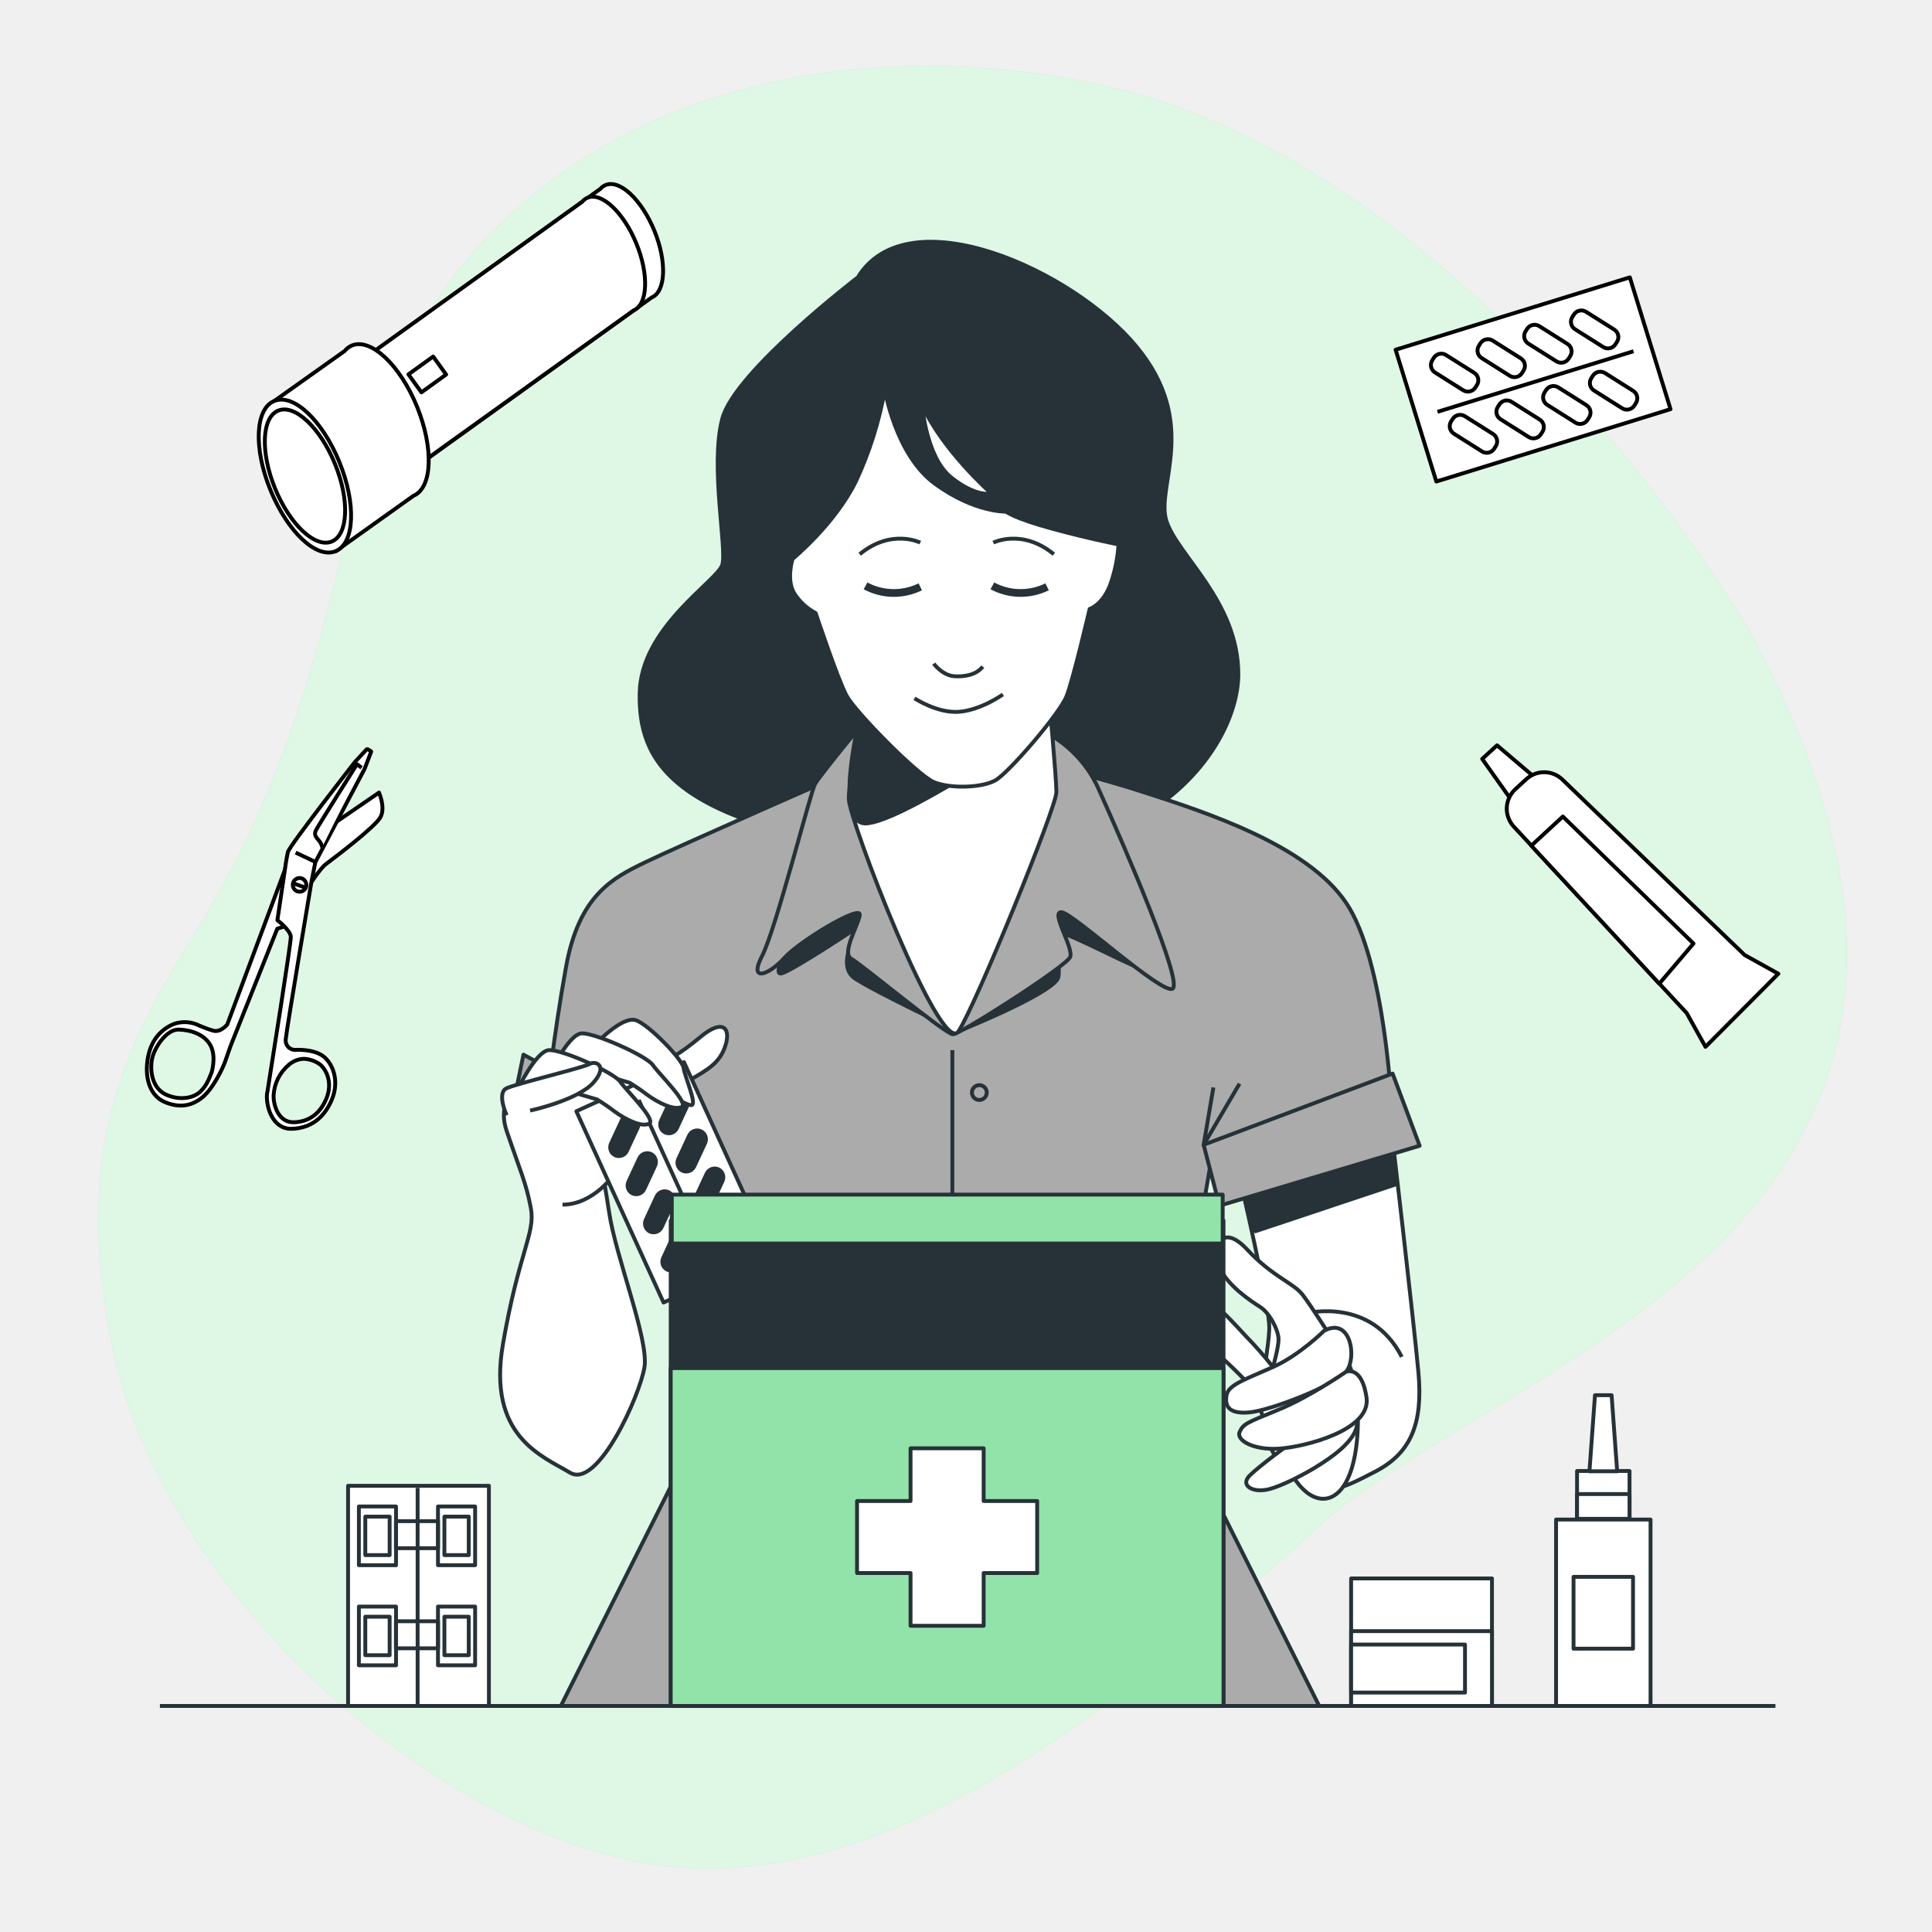
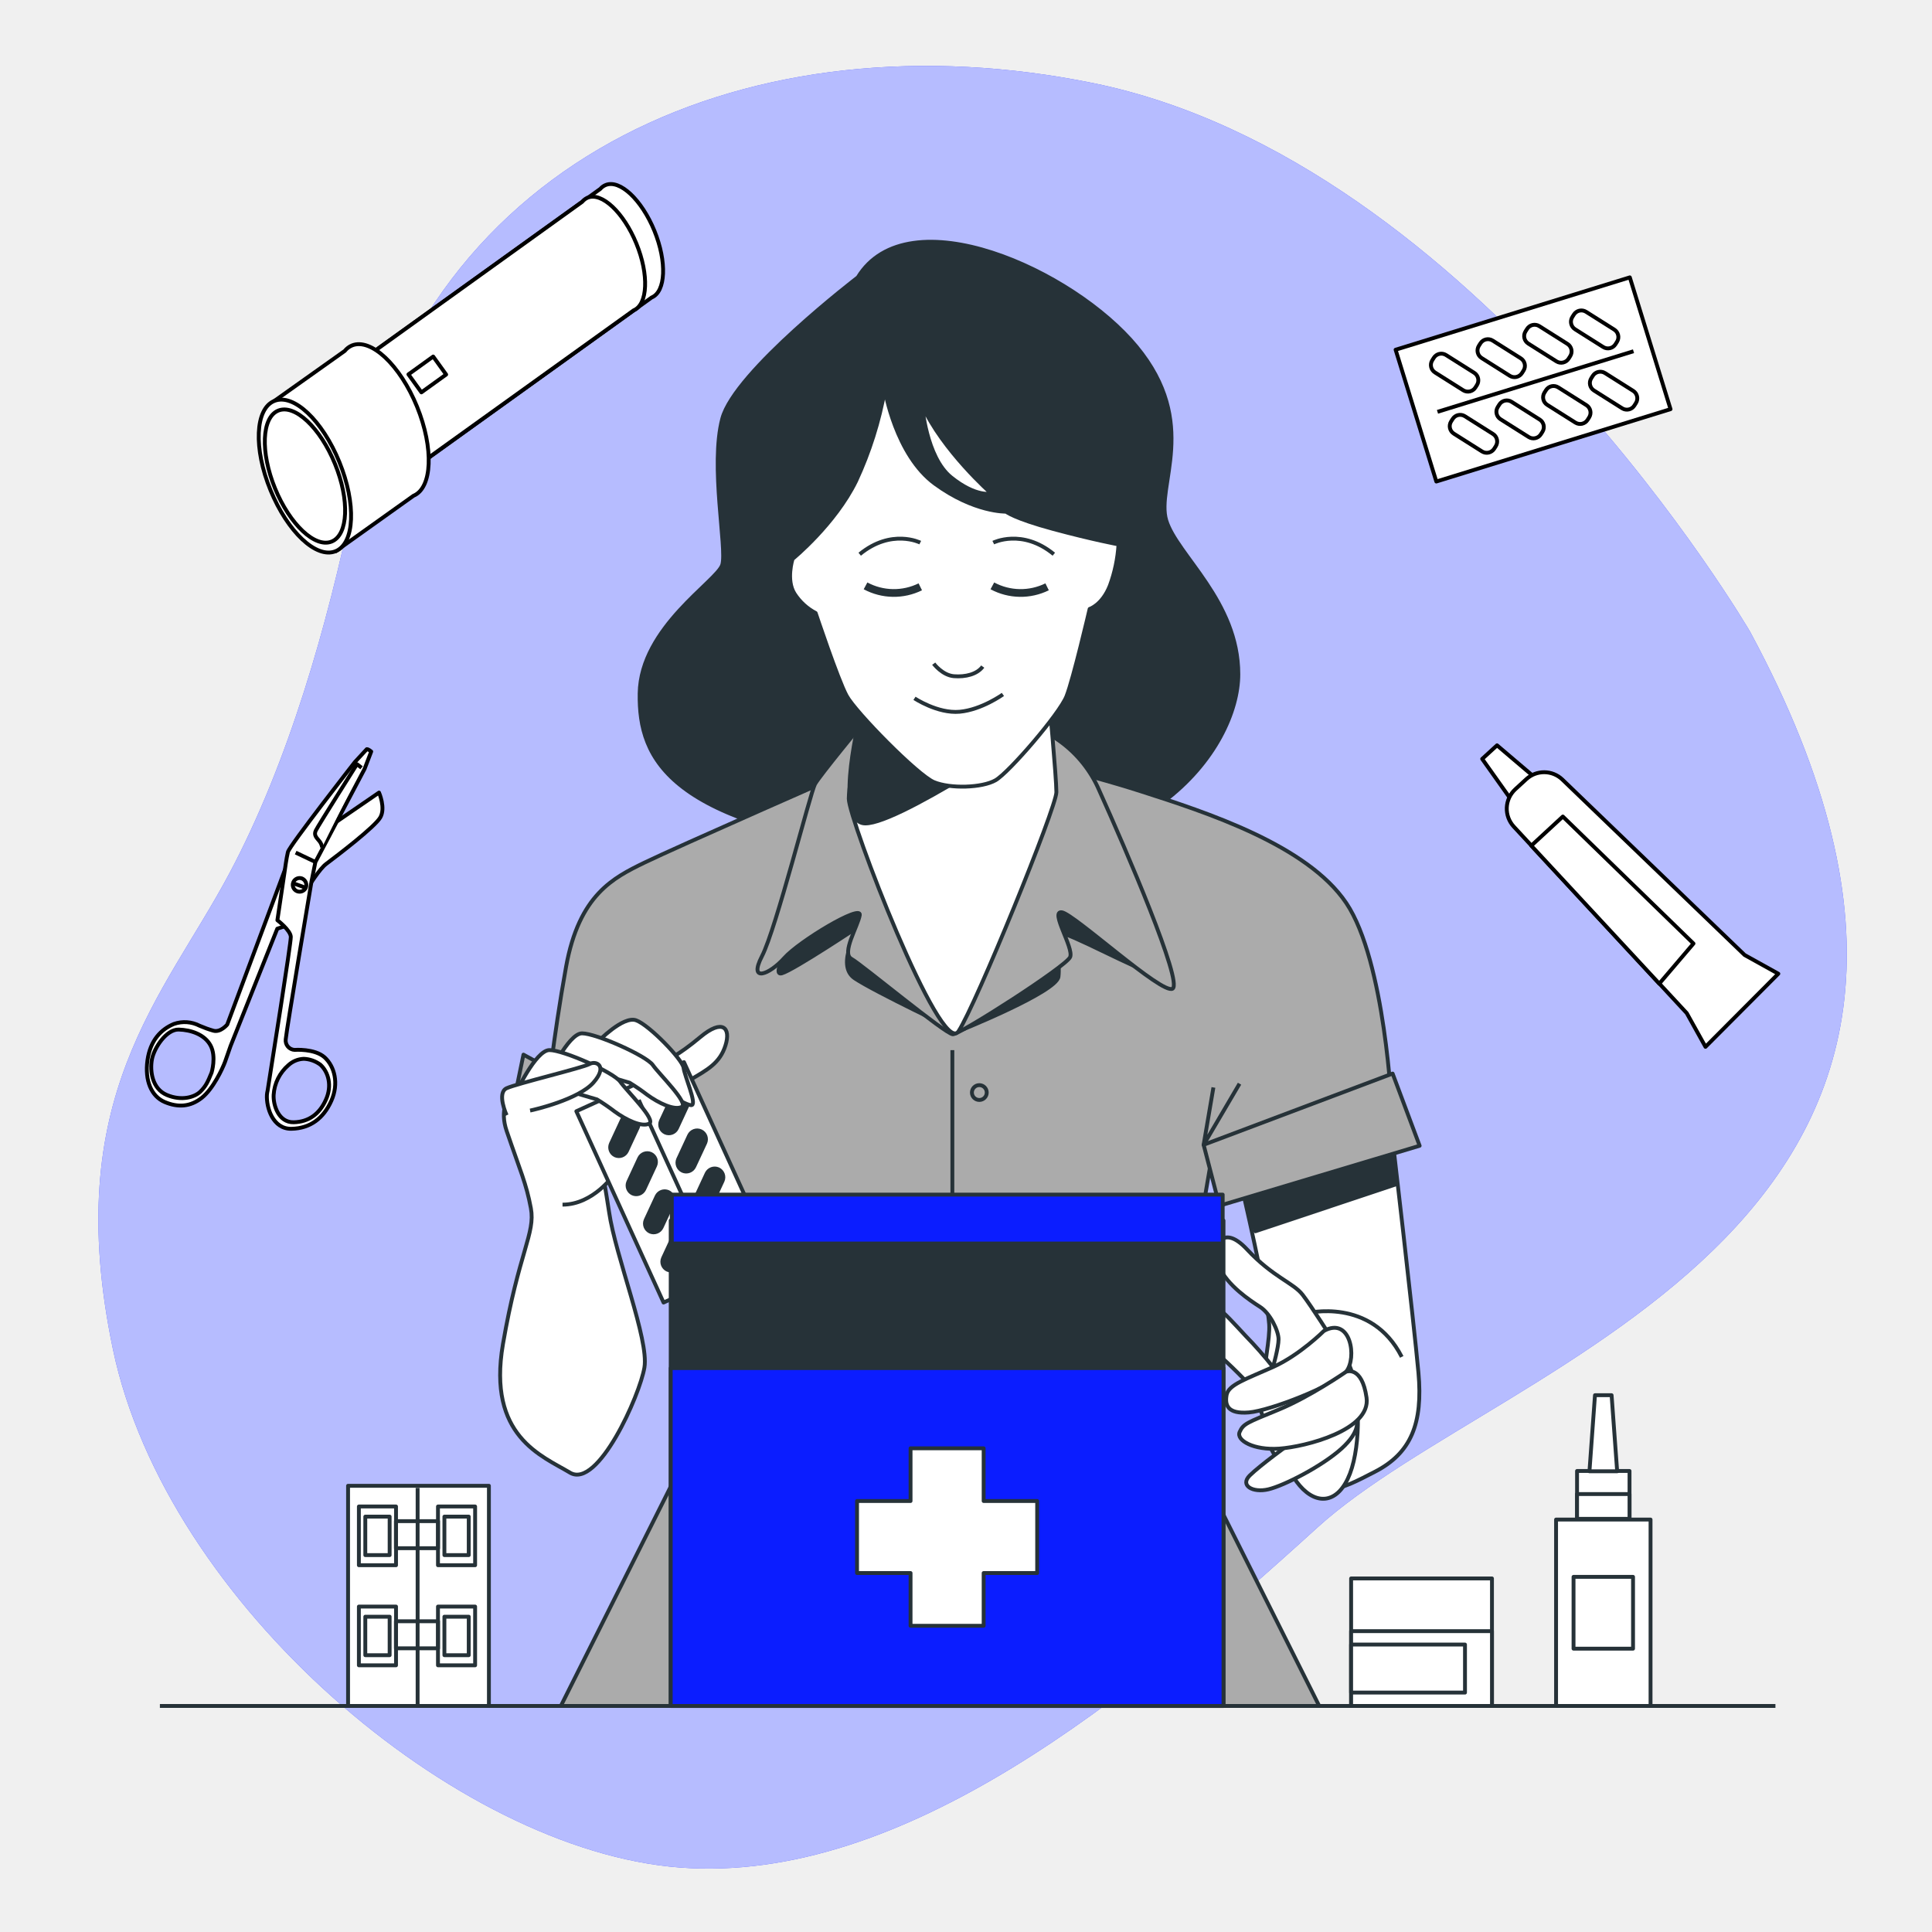
<svg xmlns="http://www.w3.org/2000/svg" viewBox="0 0 500 500">
-   <g id="freepik--background-simple--inject-5">
-     <path d="M452.94,163.51s-70.94-121.78-170-142C195.44,3.66,110.08,39.36,91.39,129.73c-6.66,32.19-16.76,67.59-32,96.24-17.07,32.12-43.89,57.87-30.14,123.34s88.75,129.57,146.63,134,116.43-43.78,165.08-88S536,317.48,452.94,163.51Z" style="fill:#92E3A9" />
+   <g id="freepik--background-simple--inject-34">
+     <path d="M452.94,163.51s-70.94-121.78-170-142C195.44,3.66,110.08,39.36,91.39,129.73c-6.66,32.19-16.76,67.59-32,96.24-17.07,32.12-43.89,57.87-30.14,123.34s88.75,129.57,146.63,134,116.43-43.78,165.08-88S536,317.48,452.94,163.51Z" style="fill:#0B1DFF" />
    <path d="M452.94,163.51s-70.94-121.78-170-142C195.44,3.66,110.08,39.36,91.39,129.73c-6.66,32.19-16.76,67.59-32,96.24-17.07,32.12-43.89,57.87-30.14,123.34s88.75,129.57,146.63,134,116.43-43.78,165.08-88S536,317.48,452.94,163.51Z" style="fill:#fff;opacity:0.7" />
  </g>
-   <g id="freepik--Character--inject-5">
+   <g id="freepik--Character--inject-34">
    <path d="M222,71.78s-31.84,24.38-35.07,36.56,1.24,33.58,0,37.81-21.14,16.16-21.39,33.32S173,213.55,234.93,221s85.55-27.61,85.55-46.51-15.91-30.84-18.65-39.79,8.71-25.12-7.71-45S234.93,50.64,222,71.78Z" style="fill:#263238;stroke:#263238;stroke-linejoin:round" />
    <path d="M360.14,292.66s5.75,49.39,6.95,62.57-1.92,20.86-11.27,25.66-14.38,7.91-24-1.92-2.88-28.77-3.36-36.21-7.19-36-7.19-36Z" style="fill:#fff;stroke:#263238;stroke-linejoin:round" />
    <polygon points="361.27 306.51 324.89 318.65 321.3 306.8 360.14 292.65 361.27 306.51" style="fill:#263238;stroke:#263238;stroke-linejoin:round" />
    <path d="M338.08,339.89s16.78-4.32,24.69,11.27" style="fill:#fff;stroke:#263238;stroke-linejoin:round" />
    <path d="M303.84,356.42l9.64-56.27,46.74-12.85s-1.69-38.56-11.81-53.6-36.38-23.52-53-28.86-32.29-8.49-32.29-8.49-29.88-4.12-43.13,3.16c0,0-45.3,19.88-53.25,23.76s-16.86,8.25-20.24,26.92-5.06,35.41-5.06,35.41l31.08,15.52,9.4,55.3-2,15.65L145.15,441.5H341.41L306.11,371Z" style="fill:#ababab;stroke:#263238;stroke-linejoin:round" />
    <circle cx="253.45" cy="282.75" r="1.92" style="fill:none;stroke:#263238;stroke-linejoin:round" />
    <circle cx="253.45" cy="312.13" r="1.92" style="fill:none;stroke:#263238;stroke-linejoin:round" />
    <circle cx="253.45" cy="341.5" r="1.92" style="fill:none;stroke:#263238;stroke-linejoin:round" />
    <path d="M255.37,370.87a1.92,1.92,0,1,1-1.92-1.92A1.92,1.92,0,0,1,255.37,370.87Z" style="fill:none;stroke:#263238;stroke-linejoin:round" />
    <circle cx="253.45" cy="400.24" r="1.92" style="fill:none;stroke:#263238;stroke-linejoin:round" />
    <path d="M255.37,429.62a1.92,1.92,0,1,1-1.92-1.92A1.92,1.92,0,0,1,255.37,429.62Z" style="fill:none;stroke:#263238;stroke-linejoin:round" />
    <line x1="246.47" y1="271.78" x2="246.47" y2="419.58" style="fill:none;stroke:#263238;stroke-linejoin:round" />
    <polyline points="314.03 281.43 311.5 296.27 320.79 280.46" style="fill:none;stroke:#263238;stroke-linejoin:round" />
    <polyline points="175.62 281.43 178.15 296.27 168.86 280.46" style="fill:none;stroke:#263238;stroke-linejoin:round" />
    <path d="M205.42,242.67s-6.15,10.1-3.07,9.22,20.2-12.29,20.2-12.29-6.59,10.1-1.32,13.61S248,266.91,248,266.91s25.49-10.18,25.93-14.14-.88-5.71-.88-7.9-2.64-4.83,2.64-3.08,24.59,12.3,23.27,9.67-22.7-45-25.62-46.44-42.45-2.76-49.48,1.2S205.42,242.67,205.42,242.67Z" style="fill:#263238;stroke:#263238;stroke-linejoin:round" />
    <polygon points="135.47 272.94 131.78 290.84 175.49 312.32 179.75 297.1 135.47 272.94" style="fill:#ababab;stroke:#263238;stroke-linejoin:round" />
    <polygon points="311.5 296.27 315.59 312.04 367.4 296.52 360.41 277.84 311.5 296.27" style="fill:#ababab;stroke:#263238;stroke-linejoin:round" />
    <path d="M223.32,187.18s-11.2,13.58-12.4,15.75-10.09,37.51-13.71,44.5,1.93,4.81,5.78.48,20-14,19.52-11.09-4.82,9.88-2.17,11.33,24.34,19.52,26.26,19.52,29.4-17.59,30.36-20-5.3-12-2.16-11.57,26,21.45,28.67,19.76-12.05-35.9-19-51.32a30.47,30.47,0,0,0-24.84-18.31C255.74,186,223.32,187.18,223.32,187.18Z" style="fill:#ababab;stroke:#263238;stroke-linejoin:round" />
    <path d="M224,181.89s-4.34,19.52-4.34,24.82,23.82,67.18,28.39,60.2,25.34-58,25.34-61.89-1.93-24.58-1.93-24.58-16.86,11.33-24.09,12.05S224,181.89,224,181.89Z" style="fill:#fff;stroke:#263238;stroke-linejoin:round" />
    <path d="M222.7,184.77S216,211,223.12,213s47.8-25.69,47.8-25.69Z" style="fill:#263238;stroke:#263238;stroke-linejoin:round" />
    <path d="M229,100.88a95.85,95.85,0,0,1-7.46,23.63c-5.47,11.19-16.42,20.14-16.42,20.14s-1.74,5.47.5,9a14.5,14.5,0,0,0,5.47,5s5.72,17.16,8,21.39,18.41,20.64,22.63,22.38,12.44,1.5,15.92-.49S274.22,184.7,276,180.22s6-22.63,6-22.63,3.24-1,5.23-6a37.54,37.54,0,0,0,2.24-10.7s-6.72-1.24-16.92-4-12.18-4.47-12.18-4.47-8.21.25-18.41-7.22S229,100.88,229,100.88Z" style="fill:#fff;stroke:#263238;stroke-linejoin:round" />
    <path d="M238.66,104.86s1,13.43,7.46,18.65,10.45,4.23,10.45,4.23S243.88,116.55,238.66,104.86Z" style="fill:#fff;stroke:#263238;stroke-linejoin:round" />
    <path d="M224,151.62a15.48,15.48,0,0,0,14.17.25" style="fill:none;stroke:#263238;stroke-linejoin:round;stroke-width:2px" />
    <path d="M256.82,151.62a15.48,15.48,0,0,0,14.17.25" style="fill:none;stroke:#263238;stroke-linejoin:round;stroke-width:2px" />
    <path d="M238.16,140.43s-7.46-3.74-15.67,3" style="fill:none;stroke:#263238;stroke-linejoin:round" />
    <path d="M257.06,140.43s7.46-3.74,15.67,3" style="fill:none;stroke:#263238;stroke-linejoin:round" />
    <path d="M241.64,171.76s2.24,3,5.23,3.24,6-.5,7.46-2.49" style="fill:none;stroke:#263238;stroke-linejoin:round" />
    <path d="M236.67,180.72s6,4,11.69,3.48,11.19-4.48,11.19-4.48" style="fill:none;stroke:#263238;stroke-linejoin:round" />
    <path d="M344.79,346.6s-5.27-8.39-7.67-11.51-7.67-4.55-14.39-11.75-9.35-.24-7.19,4.56,7.91,8.63,10.55,10.31,4.8,6.23,4.8,8.39-1.44,7.19-1.44,7.19a101.53,101.53,0,0,0-7.1-8.08c-5.85-6.3-10.16-11.34-11.36-6.06s1,7.91,5,11.51,8.39,8.15,8.87,9.11,1.92,8.39,4.08,9.83,4.79,2.39,4.79,3.59-1.91,5.52,2.64,10.79,10.07,4.56,13-3.12,2.63-21.57-.24-28.29S344.79,346.6,344.79,346.6Z" style="fill:#fff;stroke:#263238;stroke-linejoin:round" />
    <path d="M342.63,344.44s-6.23,6.24-13.18,9.35-11.51,4.56-12,7.2.24,5,5.75,4.55,22.3-7,25.18-10.55S349.59,340.61,342.63,344.44Z" style="fill:#fff;stroke:#263238;stroke-linejoin:round" />
    <path d="M351.09,367.62s1.13,2.72-3.9,7.27-14.87,9.59-18.94,10.55-7.43-1-4.8-3.6,10.31-8.15,10.31-8.15A93.16,93.16,0,0,0,351.09,367.62Z" style="fill:#fff;stroke:#263238;stroke-linejoin:round" />
    <path d="M348.39,355s4.07-1.68,5.27,6.71-15.82,12.71-22.53,13.19-11.27-2.16-10.31-4.31,1.91-2.4,10.07-5.76S348.39,355,348.39,355Z" style="fill:#fff;stroke:#263238;stroke-linejoin:round" />
    <path d="M138.59,278s-11.08,4.09-7.47,14.69,5.06,13.5,6.27,20-3.13,11.33-7.23,35.18,10.12,28.91,17.35,33.25,18.07-20,19.27-27.23-7.47-28.67-9.15-40.23-4.1-18.08,1.44-26-3.61-10.6-6.5-12.28S138.59,278,138.59,278Z" style="fill:#fff;stroke:#263238;stroke-linejoin:round" />
    <path d="M145.58,311.76c7.95,0,13.25-7.71,13.25-7.71a15,15,0,0,0,6.62-4.34c2.53-3.13,2.54-8.91,2.54-8.91s6.06-8.69,10.6-11.33,7.71-4.34,9.16-8.91-.73-7-6.51-2.17-8.43,5.78-8.43,5.78l-20,4.1" style="fill:#fff;stroke:#263238;stroke-linejoin:round" />
    <rect x="159.07" y="278.77" width="30.62" height="54.41" transform="translate(-111.23 99.93) rotate(-24.51)" style="fill:#fff;stroke:#263238;stroke-linejoin:round" />
    <line x1="165.32" y1="284.68" x2="184.22" y2="326.12" style="fill:#fff;stroke:#263238;stroke-linejoin:round" />
    <path d="M159.22,299h0a2.28,2.28,0,0,0,3-1.11l2.85-6.12a2.3,2.3,0,0,0-1.12-3h0a2.3,2.3,0,0,0-3,1.11L158.11,296A2.29,2.29,0,0,0,159.22,299Z" style="fill:#263238;stroke:#263238;stroke-linejoin:round" />
    <path d="M163.72,308.87h0a2.29,2.29,0,0,0,3-1.11l2.84-6.12a2.28,2.28,0,0,0-1.11-3h0a2.29,2.29,0,0,0-3,1.11l-2.84,6.12A2.29,2.29,0,0,0,163.72,308.87Z" style="fill:#263238;stroke:#263238;stroke-linejoin:round" />
    <path d="M168.22,318.73h0a2.28,2.28,0,0,0,3-1.11l2.84-6.12a2.28,2.28,0,0,0-1.11-3h0a2.29,2.29,0,0,0-3,1.11l-2.84,6.12A2.29,2.29,0,0,0,168.22,318.73Z" style="fill:#263238;stroke:#263238;stroke-linejoin:round" />
    <path d="M172.72,328.6h0a2.29,2.29,0,0,0,3-1.11l2.84-6.12a2.29,2.29,0,0,0-1.11-3h0a2.29,2.29,0,0,0-3,1.11l-2.84,6.12A2.28,2.28,0,0,0,172.72,328.6Z" style="fill:#263238;stroke:#263238;stroke-linejoin:round" />
    <path d="M172.17,293.1h0a2.29,2.29,0,0,0,3-1.11l2.84-6.12a2.29,2.29,0,0,0-1.11-3h0a2.29,2.29,0,0,0-3,1.11l-2.85,6.12A2.29,2.29,0,0,0,172.17,293.1Z" style="fill:#263238;stroke:#263238;stroke-linejoin:round" />
    <path d="M176.66,303h0a2.29,2.29,0,0,0,3-1.12l2.85-6.11a2.29,2.29,0,0,0-1.11-3h0a2.29,2.29,0,0,0-3.05,1.11l-2.84,6.12A2.3,2.3,0,0,0,176.66,303Z" style="fill:#263238;stroke:#263238;stroke-linejoin:round" />
    <path d="M181.16,312.83h0a2.29,2.29,0,0,0,3-1.11l2.85-6.12a2.29,2.29,0,0,0-1.12-3h0a2.3,2.3,0,0,0-3,1.11l-2.84,6.12A2.29,2.29,0,0,0,181.16,312.83Z" style="fill:#263238;stroke:#263238;stroke-linejoin:round" />
    <path d="M185.66,322.7h0a2.29,2.29,0,0,0,3-1.11l2.84-6.12a2.28,2.28,0,0,0-1.11-3h0a2.28,2.28,0,0,0-3,1.11l-2.84,6.12A2.29,2.29,0,0,0,185.66,322.7Z" style="fill:#263238;stroke:#263238;stroke-linejoin:round" />
    <path d="M154.74,269.59s6.5-6.74,9.87-5.54,12,10.12,12.29,12.29,3.38,9.16,2.17,9.64-9.15-4.58-12.53-8S154.74,269.59,154.74,269.59Z" style="fill:#fff;stroke:#263238;stroke-linejoin:round" />
    <path d="M141.73,279s5.3-11.57,8.91-11.57,16.63,5.79,18.31,8.2,9.4,9.88,7.47,10.84-6-1-8.91-3.13a52.22,52.22,0,0,0-4.58-3.14l-8.19-2.41" style="fill:#fff;stroke:#263238;stroke-linejoin:round" />
    <path d="M133.29,283.33s5.3-11.57,8.92-11.57,16.62,5.78,18.31,8.19,9.4,9.88,7.47,10.85-6-1-8.92-3.14a52.32,52.32,0,0,0-4.57-3.13l-8.2-2.41" style="fill:#fff;stroke:#263238;stroke-linejoin:round" />
    <path d="M131.12,288.63s-2.65-5.79,0-7,19.76-5.3,21.45-6.26,4.82.48,1,4.81-15.18,7-16.38,7.23" style="fill:#fff;stroke:#263238;stroke-linejoin:round" />
  </g>
-   <g id="freepik--Scissors--inject-5">
+   <g id="freepik--Scissors--inject-34">
    <path d="M98.09,205.12l-13.55,9.3s-7.13,4.11-10.82,10.73l-14.91,40s-1.74,2.13-3.61,1.59a29.71,29.71,0,0,1-3.53-1.27A8.41,8.41,0,0,0,45,265c-3.29,1.37-6.12,4.21-6.84,9.43s1,9.3,4.46,10.77,6.67,1.24,9.61-1.09,5.34-7.52,6-9.28c.46-1.27,1.12-3.17,1.44-4.13l12.09-30.35,2.19-.72S81.19,226,84.4,223.59s12.53-9.53,14-12S98.09,205.12,98.09,205.12ZM51.83,282.53c-1.44,1.4-4.8,2.47-8.65.85s-4.4-6.26-3.86-9.21,3.75-7.81,6.93-7.72,6.72,1.26,8.25,4.14.26,7,.26,7C53.78,280,53.27,281.12,51.83,282.53Z" style="fill:#fff;stroke:#000;stroke-linejoin:round" />
    <path d="M84,273.63c-2.61-2.32-7.77-1.92-7.77-1.92A2.44,2.44,0,0,1,73.94,269c.21-2.48,6.68-40.89,6.68-40.89l1-5L94.35,199l1.72-4.5s-.74-.66-1.15-.61l-3.07,3.32S74.9,218.88,74.51,220.51s-.79,4.64-.79,4.64l-1.93,13s3.4,2.6,3.47,4.3c.07,1.54-5,33.41-6,39.78a7.16,7.16,0,0,0-.18,1.1c-.19,3.28,1.52,8.91,6.38,8.8s8.27-2.73,10.28-7.22S86.6,276,84,273.63Zm.33,11c-1.62,3.62-4.38,5.72-8.32,5.81s-5.34-4.47-5.19-7.11a11,11,0,0,1,3.81-7.66,6.23,6.23,0,0,1,4-1.65,7.71,7.71,0,0,1,4.28,1.52C85,277.43,86,281,84.32,284.65Z" style="fill:#fff;stroke:#000;stroke-linejoin:round" />
    <line x1="76.52" y1="220.65" x2="81.65" y2="223.09" style="fill:#fff;stroke:#000;stroke-linejoin:round" />
    <path d="M79.14,229.76a1.77,1.77,0,1,1-1-2.42A1.85,1.85,0,0,1,79.14,229.76Z" style="fill:#fff;stroke:#000;stroke-linejoin:round" />
    <line x1="79.14" y1="229.76" x2="75.83" y2="228.57" style="fill:#fff;stroke:#000;stroke-linejoin:round" />
    <path d="M83.36,219.3a3.2,3.2,0,0,0-.69-1.6c-.63-.81-1.56-1.49-.93-2.78s10.65-17.15,10.65-17.15l1.18.93" style="fill:#fff;stroke:#000;stroke-linejoin:round" />
  </g>
-   <g id="freepik--Flashlight--inject-5">
+   <g id="freepik--Flashlight--inject-34">
    <path d="M169.35,59.71c-3.28-8-8.92-13.33-12.6-11.83a3.64,3.64,0,0,0-1.39,1L94.82,92.41l11.88,29.1L168.63,77C172.31,75.48,172.63,67.75,169.35,59.71Z" style="fill:#fff;stroke:#000;stroke-linejoin:round" />
    <path d="M164.68,63c-3.28-8-8.93-13.34-12.61-11.84a3.72,3.72,0,0,0-1.39,1.06L90.14,95.73,102,124.84,164,80.31C167.63,78.81,168,71.07,164.68,63Z" style="fill:#fff;stroke:#000;stroke-linejoin:round" />
    <path d="M107.92,105.22C103.54,94.48,96,87.4,91.08,89.41a4.71,4.71,0,0,0-1.86,1.41L71,103.76l15.88,38.9L107,128.31C111.88,126.3,112.31,116,107.92,105.22Z" style="fill:#fff;stroke:#000;stroke-linejoin:round" />
    <path d="M87.83,119.57c4.38,10.75,4,21.08-1,23.09S74.4,137.59,70,126.85s-4-21.08,1-23.09S83.44,108.83,87.83,119.57Z" style="fill:#fff;stroke:#000;stroke-linejoin:round" />
    <ellipse cx="78.92" cy="123.21" rx="8.38" ry="18.3" transform="translate(-40.71 38.97) rotate(-22.21)" style="fill:#fff;stroke:#000;stroke-linejoin:round" />
    <rect x="107.73" y="92.96" width="5.74" height="7.89" transform="translate(124.61 -49.47) rotate(54.25)" style="fill:#fff;stroke:#000;stroke-linejoin:round" />
  </g>
-   <g id="freepik--Pills--inject-5">
+   <g id="freepik--Pills--inject-34">
    <rect x="378.92" y="66.49" width="35.7" height="63.44" transform="translate(373.46 -309.88) rotate(72.83)" style="fill:#fff;stroke:#000;stroke-linejoin:round" />
    <line x1="422.75" y1="90.9" x2="372.02" y2="106.58" style="fill:#fff;stroke:#000;stroke-linejoin:round" />
    <rect x="410.01" y="78.63" width="5.34" height="13.2" rx="2.29" transform="translate(704.99 -218.28) rotate(122.25)" style="fill:#fff;stroke:#000;stroke-linejoin:round" />
    <rect x="397.93" y="82.37" width="5.34" height="13.2" rx="2.29" transform="translate(689.65 -202.31) rotate(122.26)" style="fill:#fff;stroke:#000;stroke-linejoin:round" />
    <rect x="385.85" y="86.1" width="5.34" height="13.2" rx="2.29" transform="translate(674.28 -186.37) rotate(122.26)" style="fill:#fff;stroke:#000;stroke-linejoin:round" />
    <rect x="373.77" y="89.83" width="5.34" height="13.2" rx="2.29" transform="translate(658.88 -170.47) rotate(122.25)" style="fill:#fff;stroke:#000;stroke-linejoin:round" />
    <rect x="414.91" y="94.48" width="5.34" height="13.2" rx="2.29" transform="translate(725.96 -198.06) rotate(122.26)" style="fill:#fff;stroke:#000;stroke-linejoin:round" />
    <rect x="402.83" y="98.21" width="5.34" height="13.2" rx="2.29" transform="translate(710.56 -182.15) rotate(122.26)" style="fill:#fff;stroke:#000;stroke-linejoin:round" />
    <rect x="390.75" y="101.95" width="5.34" height="13.2" rx="2.29" transform="translate(695.19 -166.21) rotate(122.26)" style="fill:#fff;stroke:#000;stroke-linejoin:round" />
    <rect x="378.67" y="105.68" width="5.34" height="13.2" rx="2.29" transform="translate(679.82 -150.27) rotate(122.26)" style="fill:#fff;stroke:#000;stroke-linejoin:round" />
  </g>
-   <g id="freepik--Ointment--inject-5">
+   <g id="freepik--Ointment--inject-34">
    <polygon points="398.14 202 391.73 207.88 383.59 196.41 387.43 192.89 398.14 202" style="fill:#fff;stroke:#000;stroke-linejoin:round" />
    <path d="M395,201.65l-2.86,2.63a6.82,6.82,0,0,0-.37,9.65l44.76,48.27,4.85,8.72L460.23,252l-8.72-4.84-47.2-45.44A6.82,6.82,0,0,0,395,201.65Z" style="fill:#fff;stroke:#000;stroke-linejoin:round" />
    <polygon points="429.42 254.57 438.27 244.19 404.46 211.32 396.3 218.86 429.42 254.57" style="fill:#fff;stroke:#000;stroke-linejoin:round" />
  </g>
-   <g id="freepik--Bottle--inject-5">
+   <g id="freepik--Bottle--inject-34">
    <rect x="402.71" y="393.26" width="24.45" height="48.24" style="fill:#fff;stroke:#263238;stroke-linejoin:round" />
    <rect x="407.23" y="408.09" width="15.4" height="18.58" style="fill:#fff;stroke:#263238;stroke-linejoin:round" />
    <rect x="408.14" y="380.69" width="13.58" height="12.39" style="fill:#fff;stroke:#263238;stroke-linejoin:round" />
    <polygon points="417.08 361.08 412.78 361.08 411.35 380.77 418.52 380.77 417.08 361.08" style="fill:#fff;stroke:#263238;stroke-linejoin:round" />
    <rect x="408.14" y="386.66" width="13.58" height="6.42" style="fill:#fff;stroke:#263238;stroke-linejoin:round" />
  </g>
-   <g id="freepik--Jar--inject-5">
+   <g id="freepik--Jar--inject-34">
    <rect x="349.67" y="408.5" width="36.45" height="33" style="fill:#fff;stroke:#263238;stroke-linejoin:round" />
    <rect x="349.67" y="422.14" width="36.45" height="19.36" style="fill:#fff;stroke:#263238;stroke-linejoin:round" />
    <rect x="349.67" y="425.61" width="29.47" height="12.43" style="fill:#fff;stroke:#263238;stroke-linejoin:round" />
  </g>
-   <g id="freepik--Bandages--inject-5">
+   <g id="freepik--Bandages--inject-34">
    <rect x="90.08" y="384.52" width="36.45" height="56.98" style="fill:#fff;stroke:#263238;stroke-linejoin:round" />
    <line x1="108.08" y1="385.07" x2="108.08" y2="441.2" style="fill:none;stroke:#263238;stroke-linejoin:round" />
    <rect x="92.88" y="389.88" width="9.61" height="15.2" style="fill:none;stroke:#263238;stroke-linejoin:round" />
    <rect x="94.54" y="392.5" width="6.3" height="9.96" style="fill:none;stroke:#263238;stroke-linejoin:round" />
    <rect x="113.35" y="389.88" width="9.61" height="15.2" style="fill:none;stroke:#263238;stroke-linejoin:round" />
    <rect x="115.01" y="392.5" width="6.3" height="9.96" style="fill:none;stroke:#263238;stroke-linejoin:round" />
    <rect x="102.47" y="393.68" width="10.9" height="7" style="fill:none;stroke:#263238;stroke-linejoin:round" />
    <rect x="92.88" y="415.78" width="9.61" height="15.2" style="fill:none;stroke:#263238;stroke-linejoin:round" />
    <rect x="94.54" y="418.4" width="6.3" height="9.96" style="fill:none;stroke:#263238;stroke-linejoin:round" />
    <rect x="113.35" y="415.78" width="9.61" height="15.2" style="fill:none;stroke:#263238;stroke-linejoin:round" />
    <rect x="115.01" y="418.4" width="6.3" height="9.96" style="fill:none;stroke:#263238;stroke-linejoin:round" />
    <rect x="102.47" y="419.58" width="10.9" height="7" style="fill:none;stroke:#263238;stroke-linejoin:round" />
  </g>
-   <g id="freepik--first-aid-kit--inject-5">
+   <g id="freepik--first-aid-kit--inject-34">
    <rect x="173.58" y="315.87" width="143.06" height="125.64" style="fill:#263238;stroke:#263238;stroke-linejoin:round" />
-     <rect x="173.58" y="354.06" width="143.06" height="87.44" style="fill:#92E3A9;stroke:#263238;stroke-linejoin:round" />
+     <rect x="173.58" y="354.06" width="143.06" height="87.44" style="fill:#0B1DFF;stroke:#263238;stroke-linejoin:round" />
    <polygon points="268.42 388.46 254.57 388.46 254.57 374.82 235.65 374.82 235.65 388.46 221.8 388.46 221.8 407.1 235.65 407.1 235.65 420.75 254.57 420.75 254.57 407.1 268.42 407.1 268.42 388.46" style="fill:#fff;stroke:#263238;stroke-linejoin:round" />
-     <rect x="173.86" y="309.17" width="142.57" height="12.65" style="fill:#92E3A9;stroke:#263238;stroke-linejoin:round" />
+     <rect x="173.86" y="309.17" width="142.57" height="12.65" style="fill:#0B1DFF;stroke:#263238;stroke-linejoin:round" />
  </g>
-   <g id="freepik--Table--inject-5">
+   <g id="freepik--Table--inject-34">
    <line x1="41.38" y1="441.5" x2="459.48" y2="441.5" style="fill:none;stroke:#263238;stroke-linejoin:round" />
  </g>
</svg>
